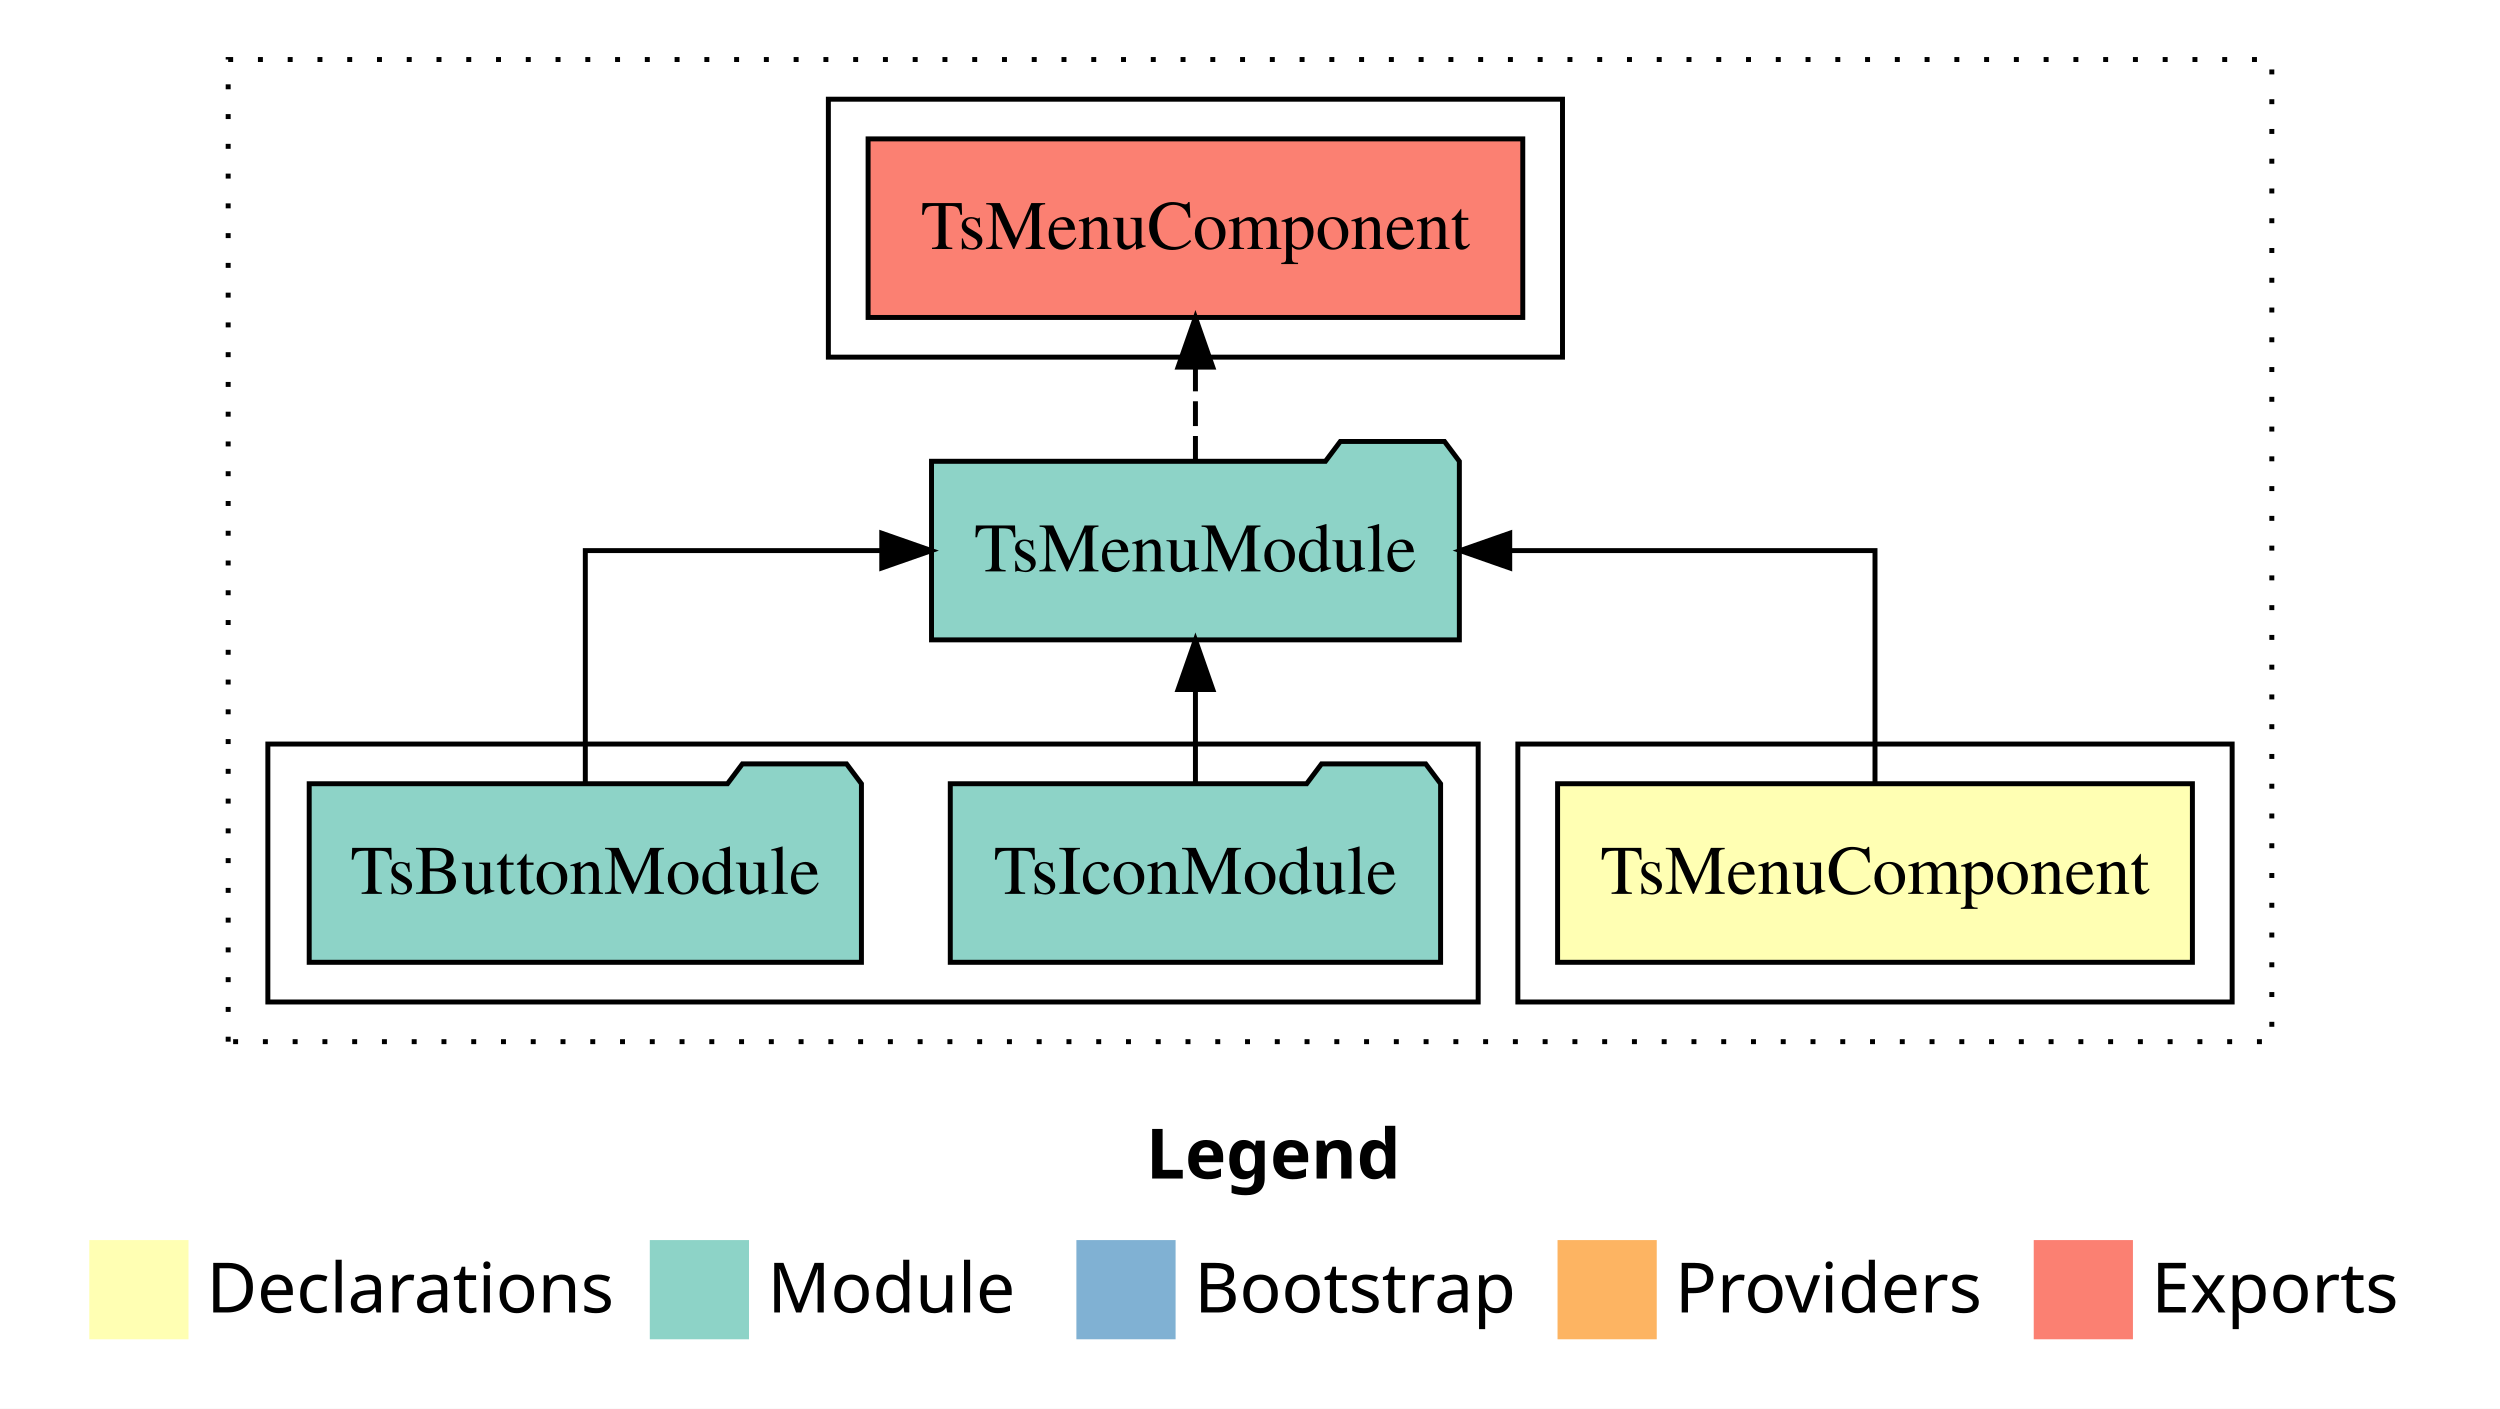
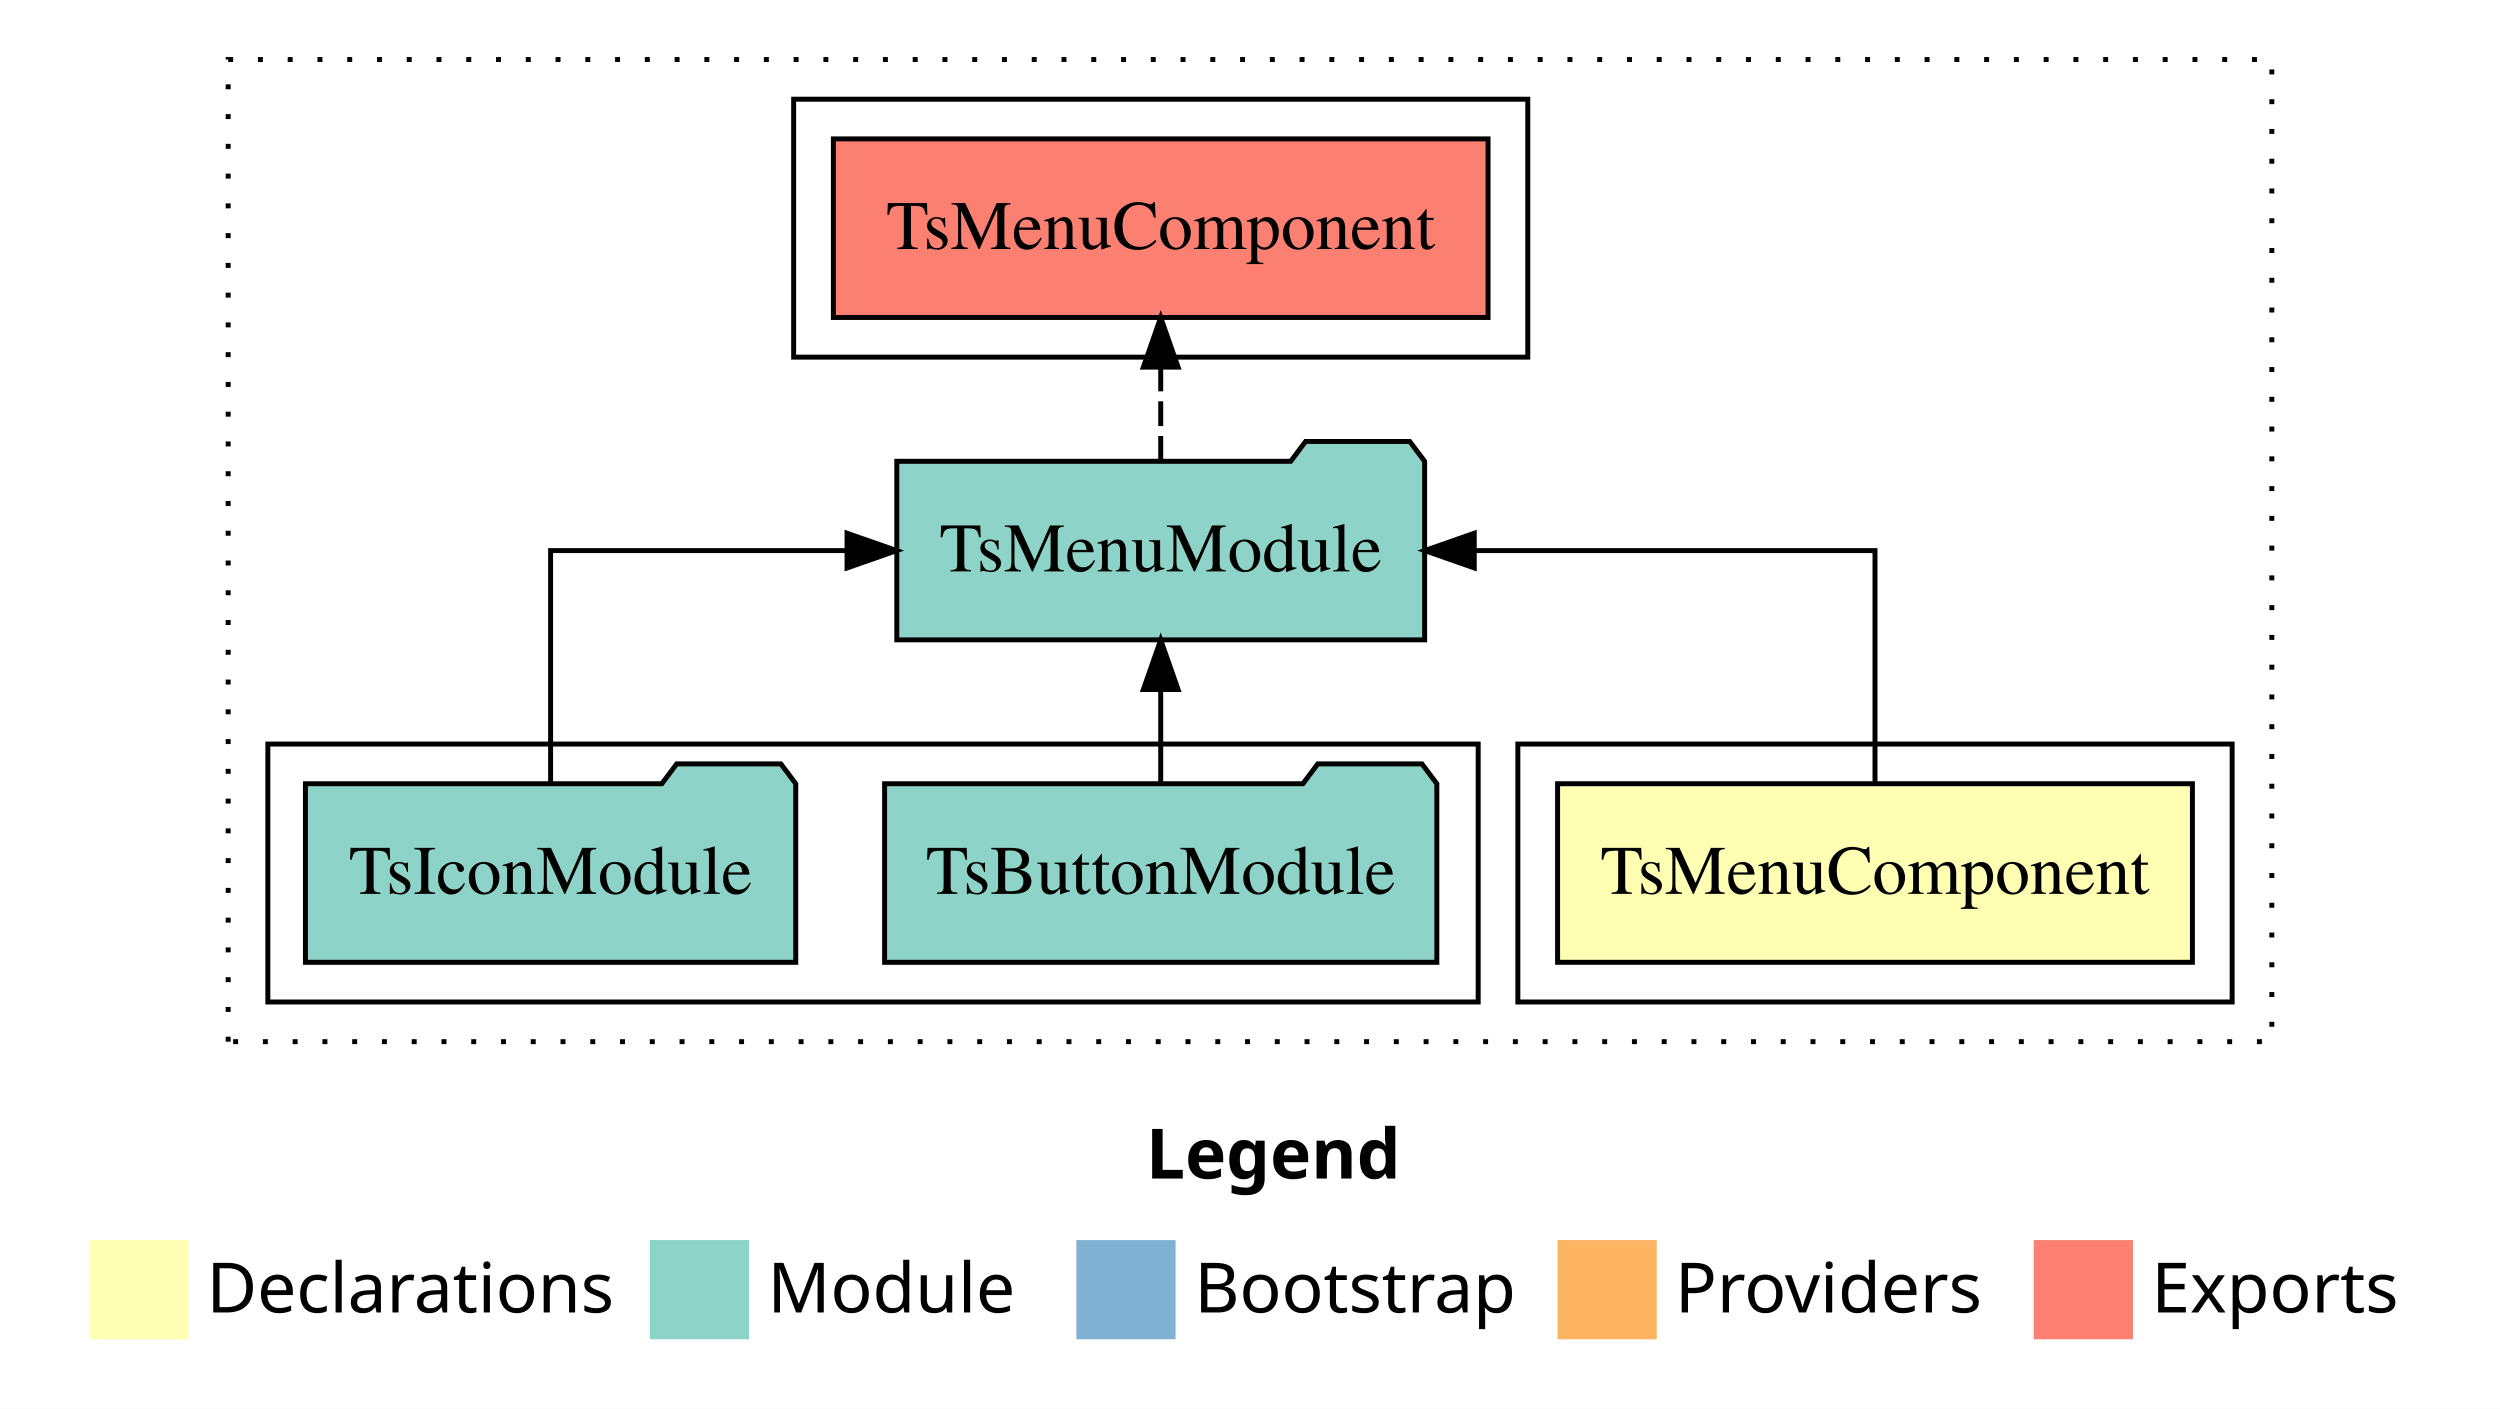
<svg xmlns="http://www.w3.org/2000/svg" width="504pt" height="284pt" viewBox="0.00 0.00 504.00 284.00">
  <g id="graph0" class="graph" transform="scale(1 1) rotate(0) translate(4 280)">
    <polygon fill="#ffffff" stroke="transparent" points="-4,4 -4,-280 500,-280 500,4 -4,4" />
    <text text-anchor="start" x="227.009" y="-42.4" font-family="sans-serif" font-weight="bold" font-size="14.00" fill="#000000">Legend</text>
    <polygon fill="#ffffb3" stroke="transparent" points="14,-10 14,-30 34,-30 34,-10 14,-10" />
    <text text-anchor="start" x="37.629" y="-15.4" font-family="sans-serif" font-size="14.00" fill="#000000">  Declarations</text>
    <polygon fill="#8dd3c7" stroke="transparent" points="127,-10 127,-30 147,-30 147,-10 127,-10" />
    <text text-anchor="start" x="150.725" y="-15.4" font-family="sans-serif" font-size="14.00" fill="#000000">  Module</text>
    <polygon fill="#80b1d3" stroke="transparent" points="213,-10 213,-30 233,-30 233,-10 213,-10" />
    <text text-anchor="start" x="236.781" y="-15.4" font-family="sans-serif" font-size="14.00" fill="#000000">  Bootstrap</text>
    <polygon fill="#fdb462" stroke="transparent" points="310,-10 310,-30 330,-30 330,-10 310,-10" />
    <text text-anchor="start" x="333.673" y="-15.4" font-family="sans-serif" font-size="14.00" fill="#000000">  Providers</text>
    <polygon fill="#fb8072" stroke="transparent" points="406,-10 406,-30 426,-30 426,-10 406,-10" />
    <text text-anchor="start" x="429.726" y="-15.4" font-family="sans-serif" font-size="14.00" fill="#000000">  Exports</text>
    <g id="clust1" class="cluster">
      <polygon fill="none" stroke="#000000" stroke-dasharray="1,5" points="42,-70 42,-268 454,-268 454,-70 42,-70" />
    </g>
    <g id="clust2" class="cluster">
      <polygon fill="none" stroke="#000000" points="302,-78 302,-130 446,-130 446,-78 302,-78" />
    </g>
    <g id="clust4" class="cluster">
      <polygon fill="none" stroke="#000000" points="50,-78 50,-130 294,-130 294,-78 50,-78" />
    </g>
    <g id="clust5" class="cluster">
-       <polygon fill="none" stroke="#000000" points="163,-208 163,-260 311,-260 311,-208 163,-208" />
+       <polygon fill="none" stroke="#000000" points="156,-208 156,-260 304,-260 304,-208 156,-208" />
    </g>
    <g id="node1" class="node">
      <polygon fill="#ffffb3" stroke="#000000" points="437.989,-122 310.011,-122 310.011,-86 437.989,-86 437.989,-122" />
      <text text-anchor="middle" x="374" y="-99.8" font-family="Times,serif" font-size="14.00" fill="#000000">TsMenuComponent</text>
    </g>
    <g id="node2" class="node">
-       <polygon fill="#8dd3c7" stroke="#000000" points="290.206,-187 287.206,-191 266.206,-191 263.206,-187 183.794,-187 183.794,-151 290.206,-151 290.206,-187" />
-       <text text-anchor="middle" x="237" y="-164.8" font-family="Times,serif" font-size="14.00" fill="#000000">TsMenuModule</text>
+       <polygon fill="#8dd3c7" stroke="#000000" points="283.206,-187 280.206,-191 259.206,-191 256.206,-187 176.794,-187 176.794,-151 283.206,-151 283.206,-187" />
+       <text text-anchor="middle" x="230" y="-164.8" font-family="Times,serif" font-size="14.00" fill="#000000">TsMenuModule</text>
    </g>
    <g id="edge1" class="edge">
-       <path fill="none" stroke="#000000" d="M374,-122.106C374,-141.339 374,-169 374,-169 374,-169 300.36,-169 300.36,-169" />
-       <polygon fill="#000000" stroke="#000000" points="300.36,-165.5 290.36,-169 300.36,-172.5 300.36,-165.5" />
+       <path fill="none" stroke="#000000" d="M374,-122.106C374,-141.339 374,-169 374,-169 374,-169 293.211,-169 293.211,-169" />
+       <polygon fill="#000000" stroke="#000000" points="293.211,-165.5 283.211,-169 293.211,-172.5 293.211,-165.5" />
    </g>
    <g id="node5" class="node">
-       <polygon fill="#fb8072" stroke="#000000" points="302.99,-252 171.01,-252 171.01,-216 302.99,-216 302.99,-252" />
-       <text text-anchor="middle" x="237" y="-229.8" font-family="Times,serif" font-size="14.00" fill="#000000">TsMenuComponent </text>
+       <polygon fill="#fb8072" stroke="#000000" points="295.99,-252 164.01,-252 164.01,-216 295.99,-216 295.99,-252" />
+       <text text-anchor="middle" x="230" y="-229.8" font-family="Times,serif" font-size="14.00" fill="#000000">TsMenuComponent </text>
    </g>
    <g id="edge4" class="edge">
-       <path fill="none" stroke="#000000" stroke-dasharray="5,2" d="M237,-187.106C237,-187.106 237,-205.991 237,-205.991" />
-       <polygon fill="#000000" stroke="#000000" points="233.5,-205.991 237,-215.991 240.5,-205.991 233.5,-205.991" />
+       <path fill="none" stroke="#000000" stroke-dasharray="5,2" d="M230,-187.106C230,-187.106 230,-205.991 230,-205.991" />
+       <polygon fill="#000000" stroke="#000000" points="226.5,-205.991 230,-215.991 233.5,-205.991 226.5,-205.991" />
    </g>
    <g id="node3" class="node">
-       <polygon fill="#8dd3c7" stroke="#000000" points="286.423,-122 283.423,-126 262.423,-126 259.423,-122 187.577,-122 187.577,-86 286.423,-86 286.423,-122" />
-       <text text-anchor="middle" x="237" y="-99.8" font-family="Times,serif" font-size="14.00" fill="#000000">TsIconModule</text>
+       <polygon fill="#8dd3c7" stroke="#000000" points="285.665,-122 282.665,-126 261.665,-126 258.665,-122 174.335,-122 174.335,-86 285.665,-86 285.665,-122" />
+       <text text-anchor="middle" x="230" y="-99.8" font-family="Times,serif" font-size="14.00" fill="#000000">TsButtonModule</text>
    </g>
    <g id="edge2" class="edge">
-       <path fill="none" stroke="#000000" d="M237,-122.106C237,-122.106 237,-140.991 237,-140.991" />
-       <polygon fill="#000000" stroke="#000000" points="233.5,-140.991 237,-150.991 240.5,-140.991 233.5,-140.991" />
+       <path fill="none" stroke="#000000" d="M230,-122.106C230,-122.106 230,-140.991 230,-140.991" />
+       <polygon fill="#000000" stroke="#000000" points="226.5,-140.991 230,-150.991 233.5,-140.991 226.5,-140.991" />
    </g>
    <g id="node4" class="node">
-       <polygon fill="#8dd3c7" stroke="#000000" points="169.665,-122 166.665,-126 145.665,-126 142.665,-122 58.335,-122 58.335,-86 169.665,-86 169.665,-122" />
-       <text text-anchor="middle" x="114" y="-99.8" font-family="Times,serif" font-size="14.00" fill="#000000">TsButtonModule</text>
+       <polygon fill="#8dd3c7" stroke="#000000" points="156.423,-122 153.423,-126 132.423,-126 129.423,-122 57.577,-122 57.577,-86 156.423,-86 156.423,-122" />
+       <text text-anchor="middle" x="107" y="-99.8" font-family="Times,serif" font-size="14.00" fill="#000000">TsIconModule</text>
    </g>
    <g id="edge3" class="edge">
-       <path fill="none" stroke="#000000" d="M114,-122.106C114,-141.339 114,-169 114,-169 114,-169 173.766,-169 173.766,-169" />
-       <polygon fill="#000000" stroke="#000000" points="173.766,-172.5 183.766,-169 173.766,-165.5 173.766,-172.5" />
+       <path fill="none" stroke="#000000" d="M107,-122.106C107,-141.339 107,-169 107,-169 107,-169 166.766,-169 166.766,-169" />
+       <polygon fill="#000000" stroke="#000000" points="166.766,-172.5 176.766,-169 166.766,-165.5 166.766,-172.5" />
    </g>
  </g>
</svg>
